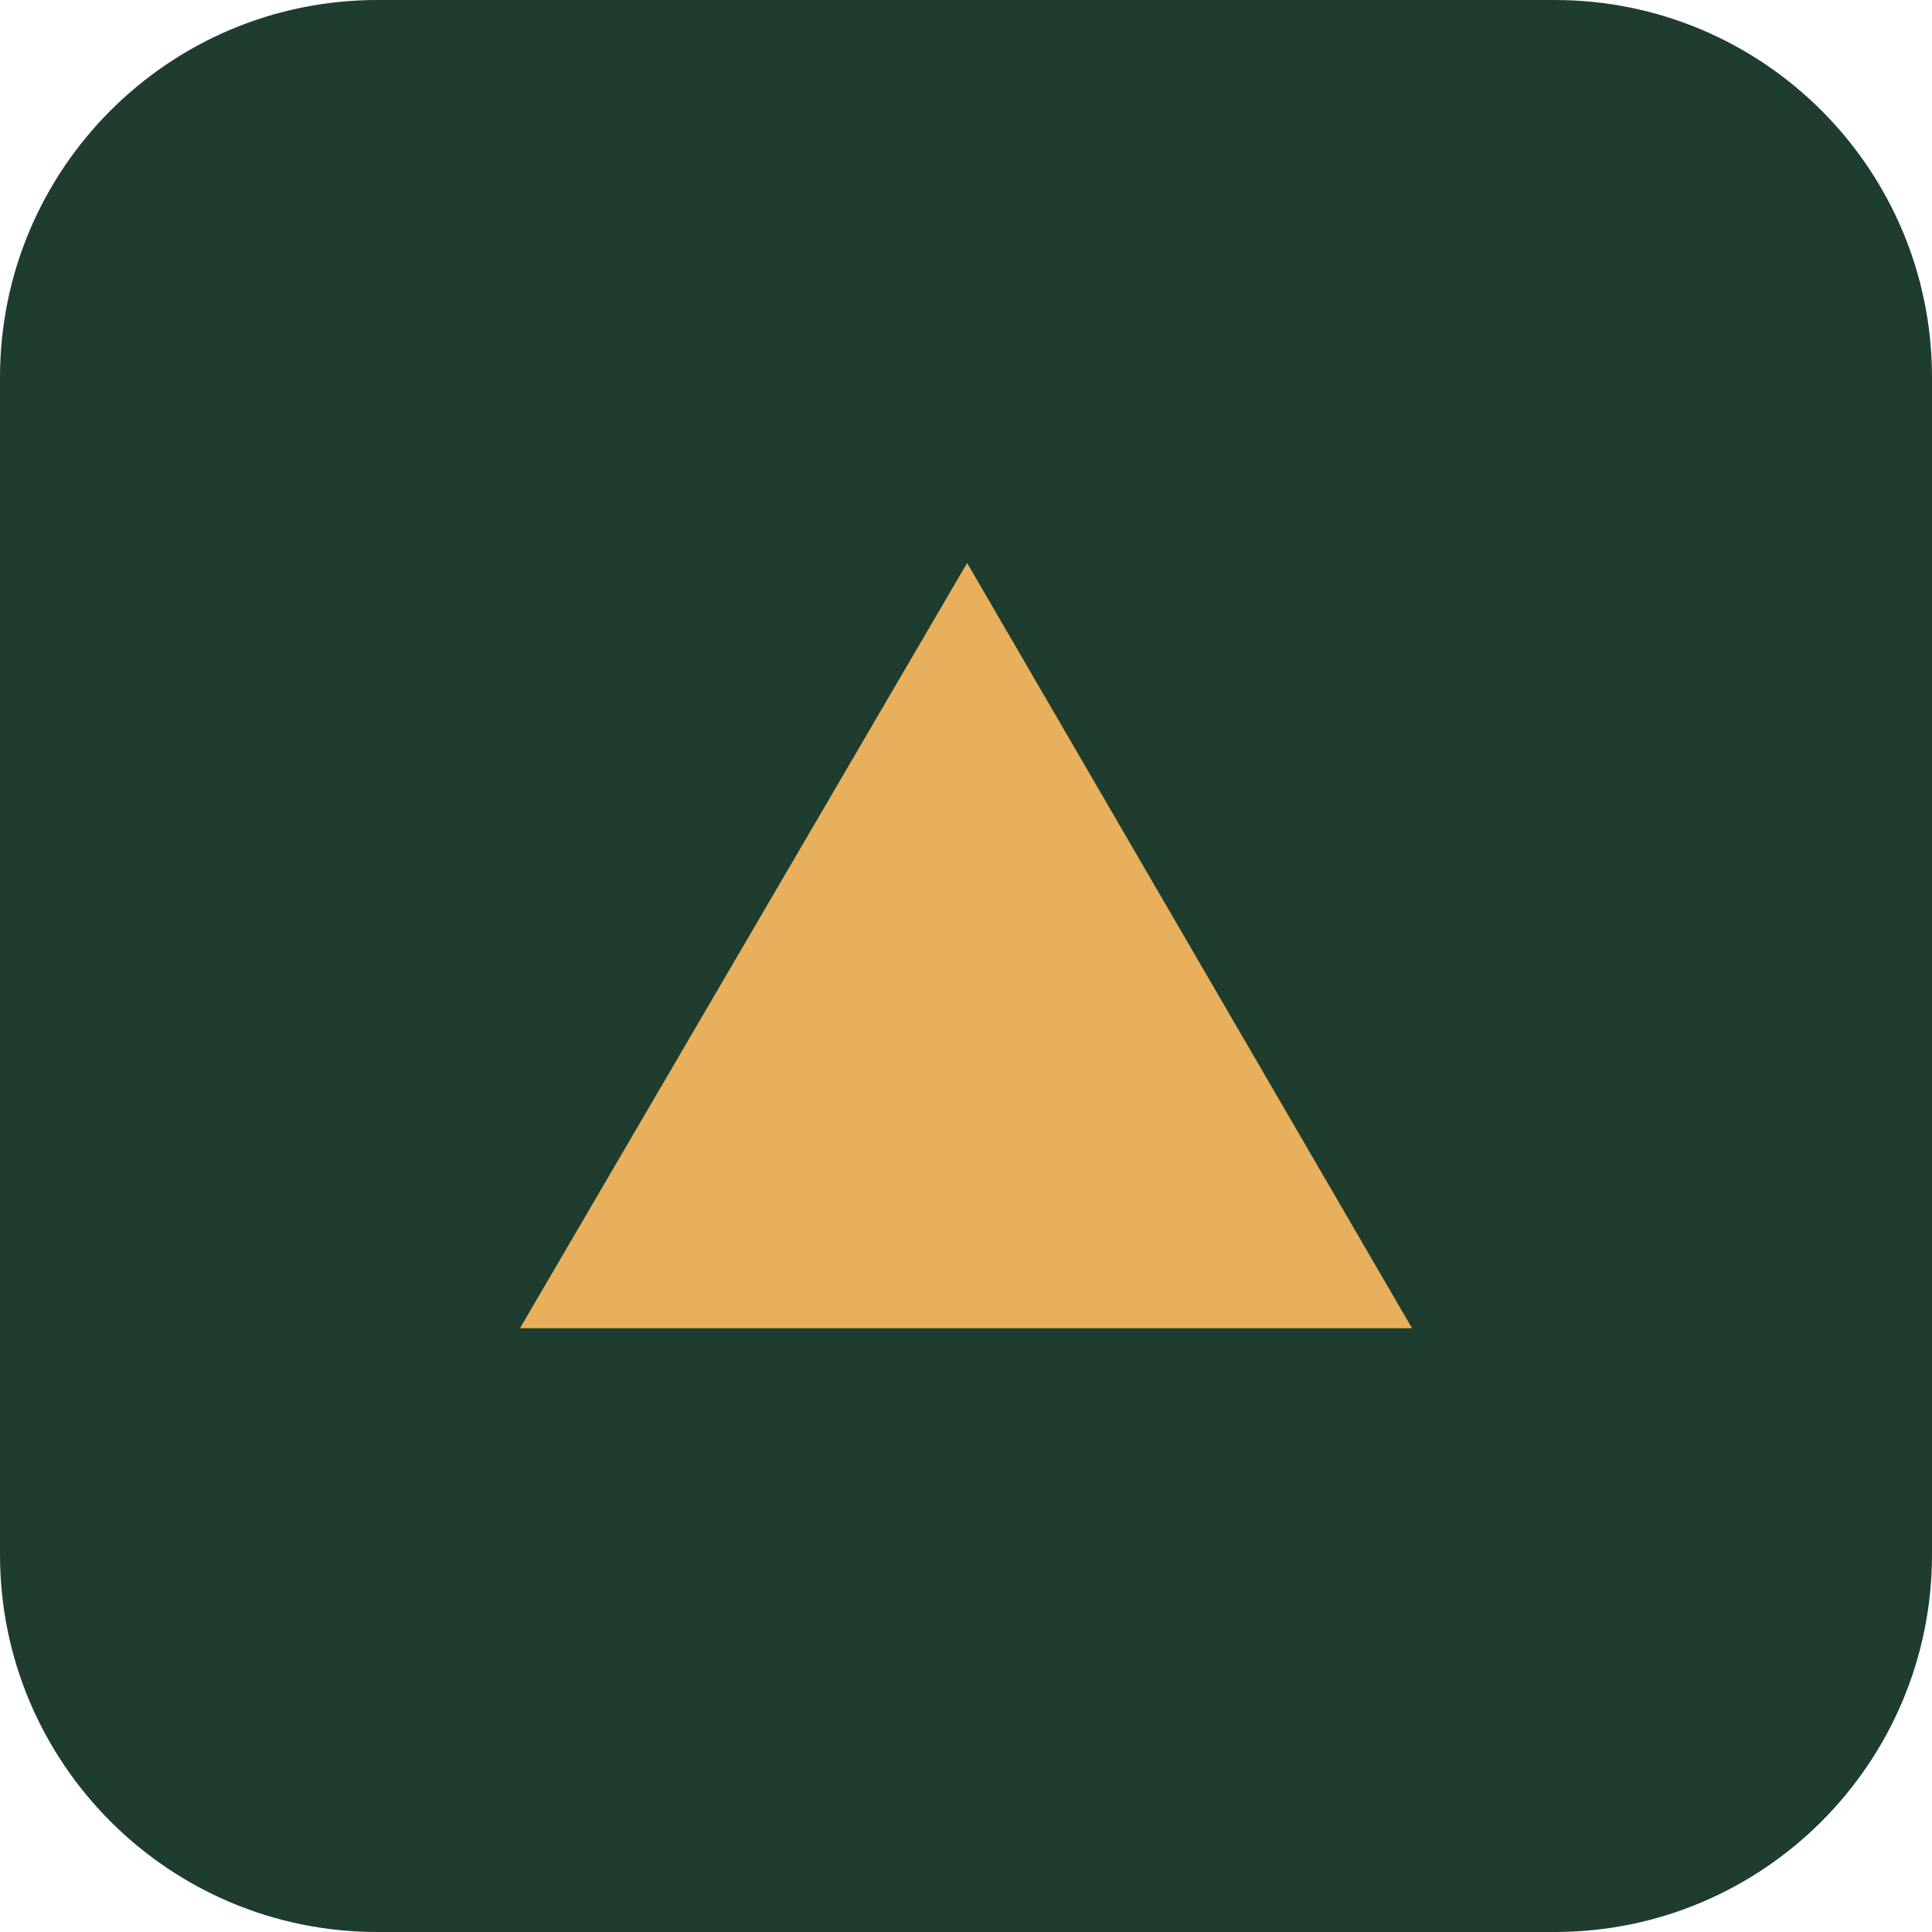
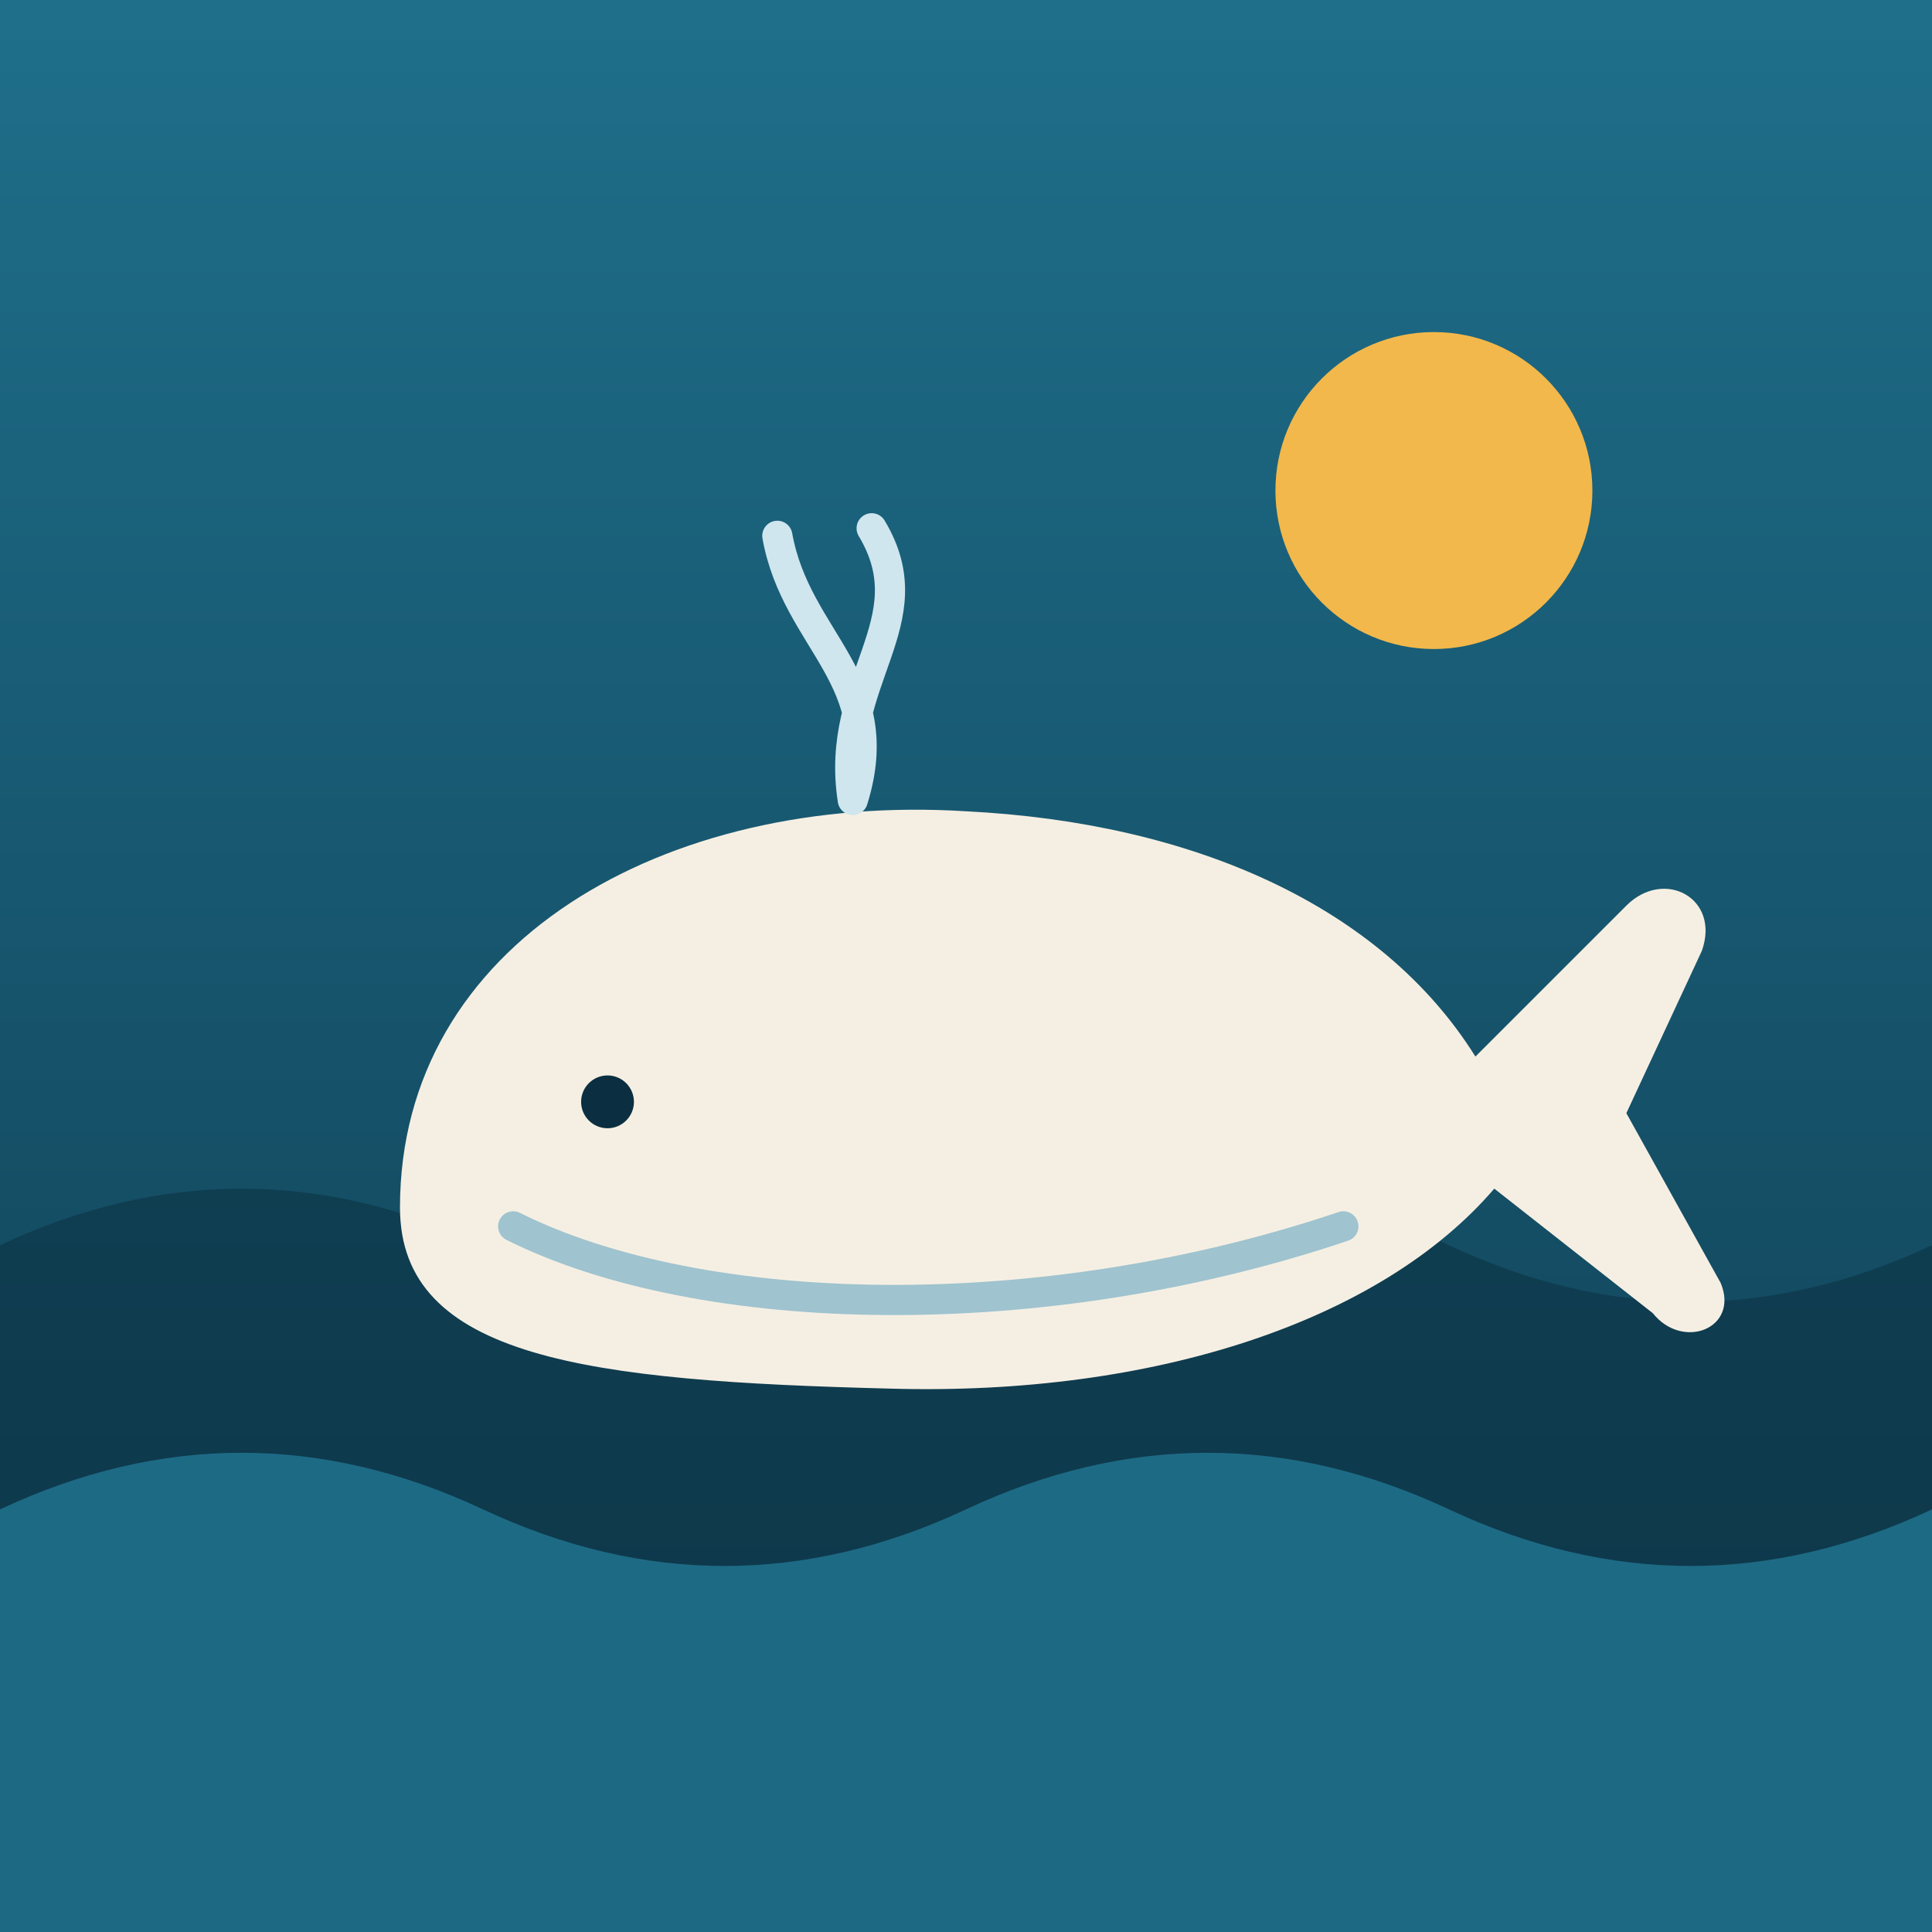
- <svg xmlns="http://www.w3.org/2000/svg" viewBox="0 0 512 512">
-   <rect width="512" height="512" rx="100" fill="#1F3D2E" />
-   <text x="256" y="352" font-size="300" text-anchor="middle" fill="#E8B05C">⛰</text>
+ <svg xmlns="http://www.w3.org/2000/svg" width="512" height="512" viewBox="0 0 512 512">
+   <defs>
+     <linearGradient id="g" x1="0" y1="0" x2="0" y2="1">
+       <stop offset="0" stop-color="#1F6F8B" />
+       <stop offset="1" stop-color="#0E3B4F" />
+     </linearGradient>
+   </defs>
+   <rect width="512" height="512" fill="url(#g)" />
+   <circle cx="380" cy="130" r="42" fill="#F2B84B" />
+   <path d="M0 330 Q64 300 128 330 T256 330 T384 330 T512 330 V512 H0Z" fill="#0B2F40" opacity=".55" />
+   <g transform="translate(256 300)">
+     <path d="M-150 20 C-150 -50 -80 -90 0 -85 C60 -82 110 -60 135 -20 L175 -60 C185 -70 200 -62 195 -48 L175 -5 L200 40 C205 52 190 58 182 48 L140 15 C110 50 50 70 -20 68 C-100 66 -150 60 -150 20Z" fill="#F5EFE3" />
+     <path d="M-120 25 C-70 50 20 52 100 25" stroke="#9FC3CF" stroke-width="8" fill="none" stroke-linecap="round" />
+     <circle cx="-95" cy="-8" r="7" fill="#0B2F40" />
+     <path d="M-30 -88 C-35 -120 -10 -135 -25 -160 M-30 -88 C-20 -120 -45 -130 -50 -158" stroke="#CFE6EE" stroke-width="8" fill="none" stroke-linecap="round" />
+   </g>
+   <path d="M0 400 Q64 370 128 400 T256 400 T384 400 T512 400 V512 H0Z" fill="#1F6F8B" opacity=".9" />
</svg>
